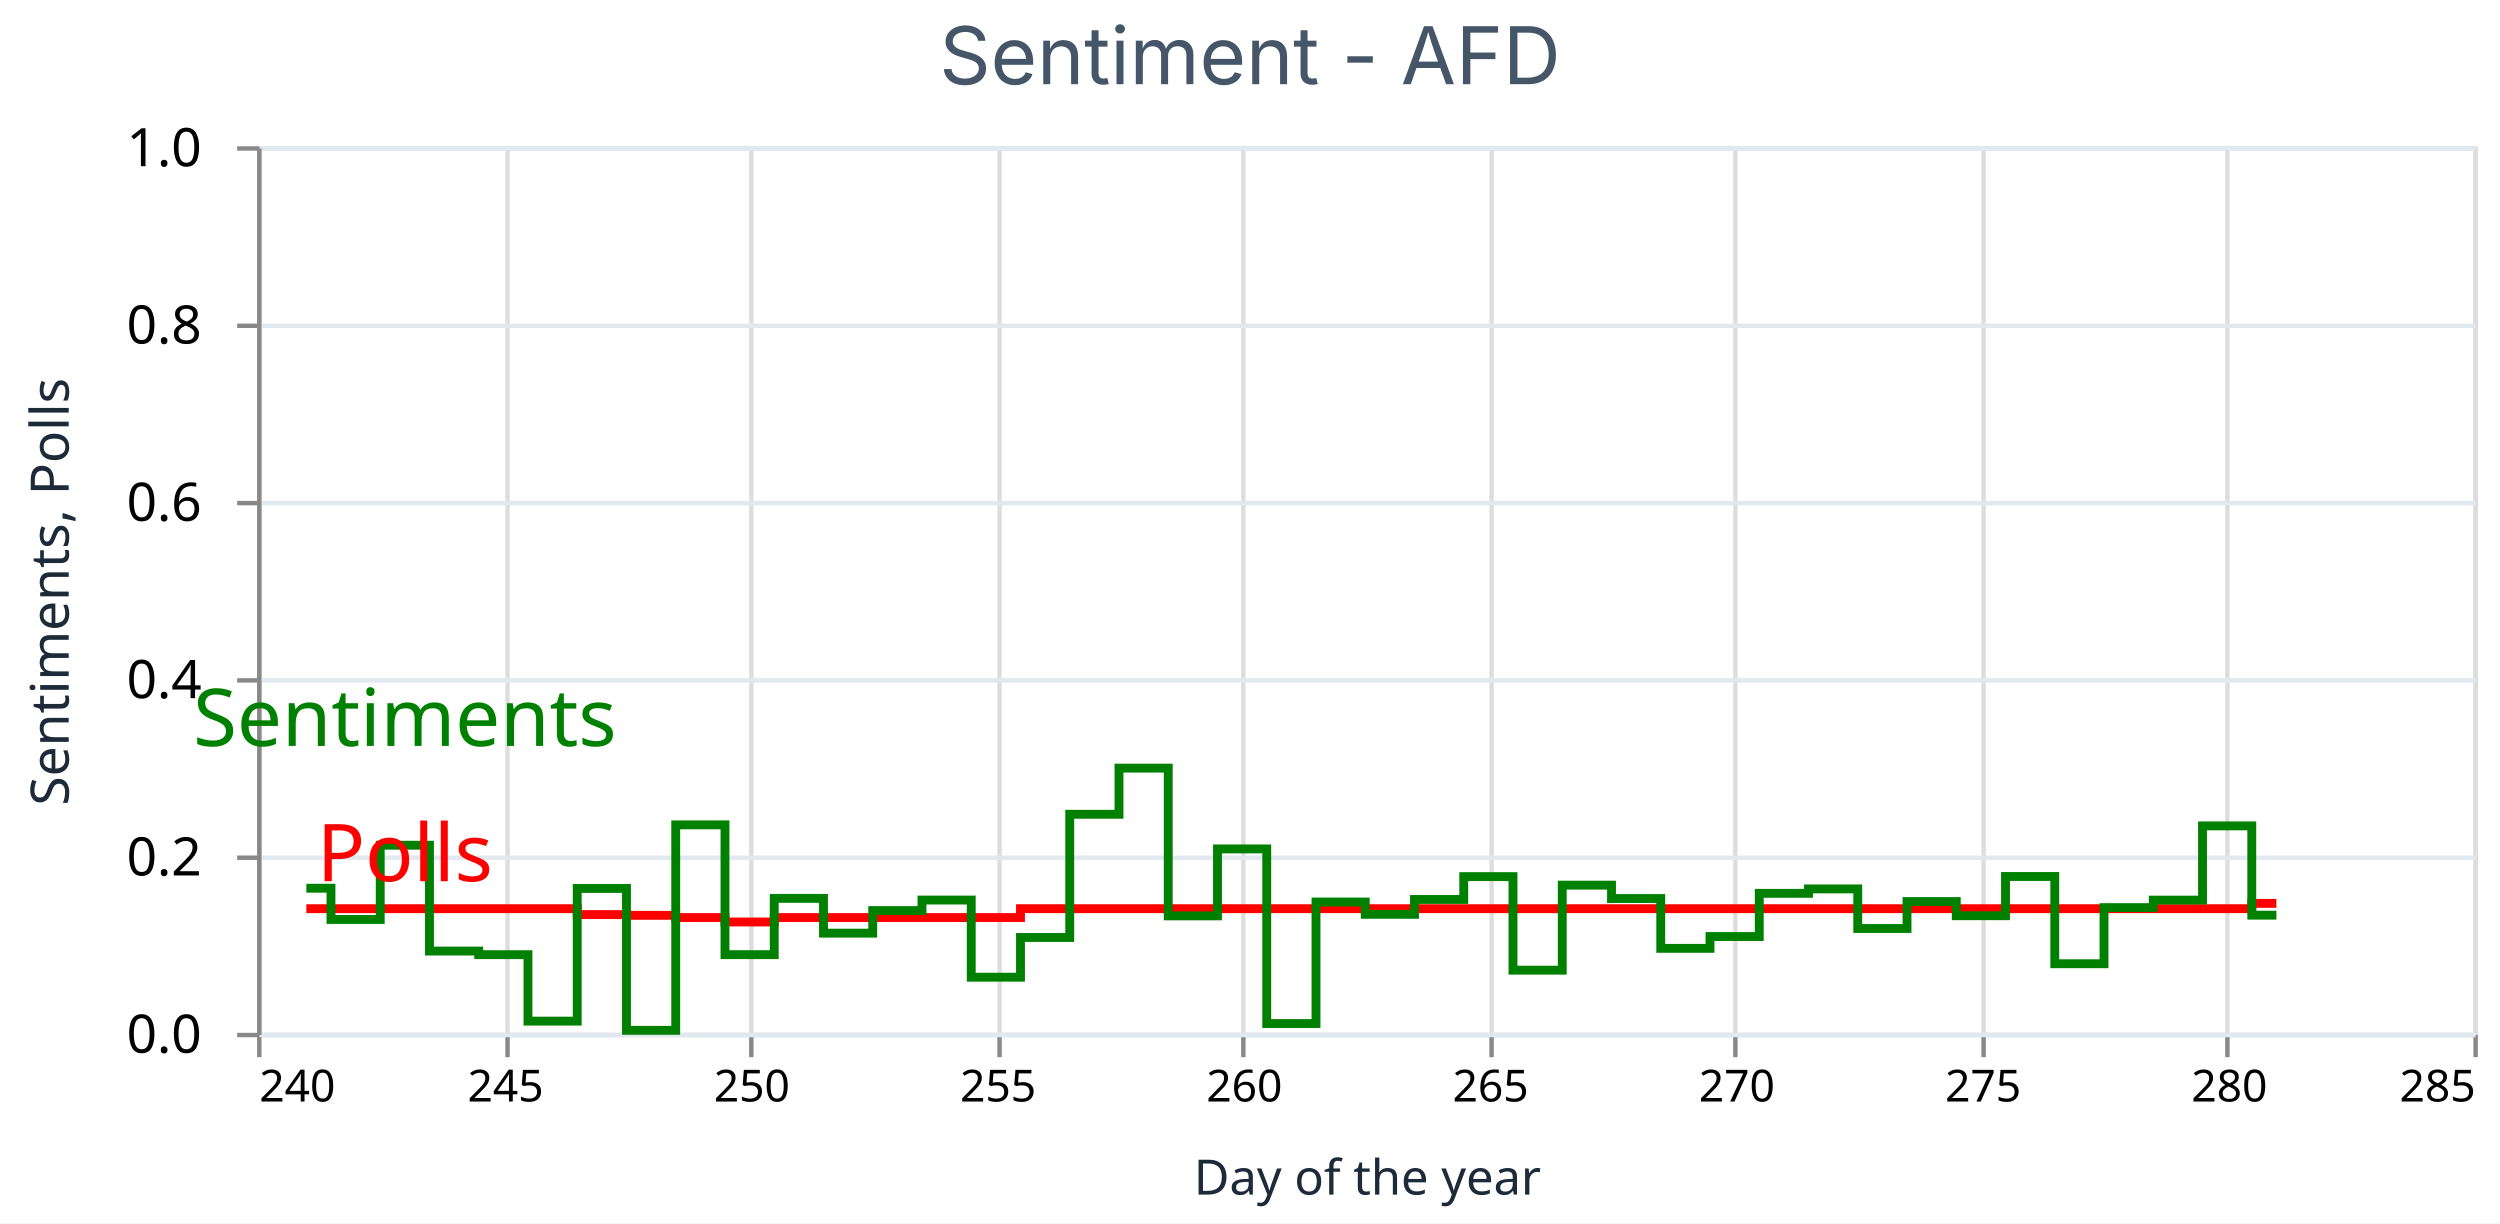
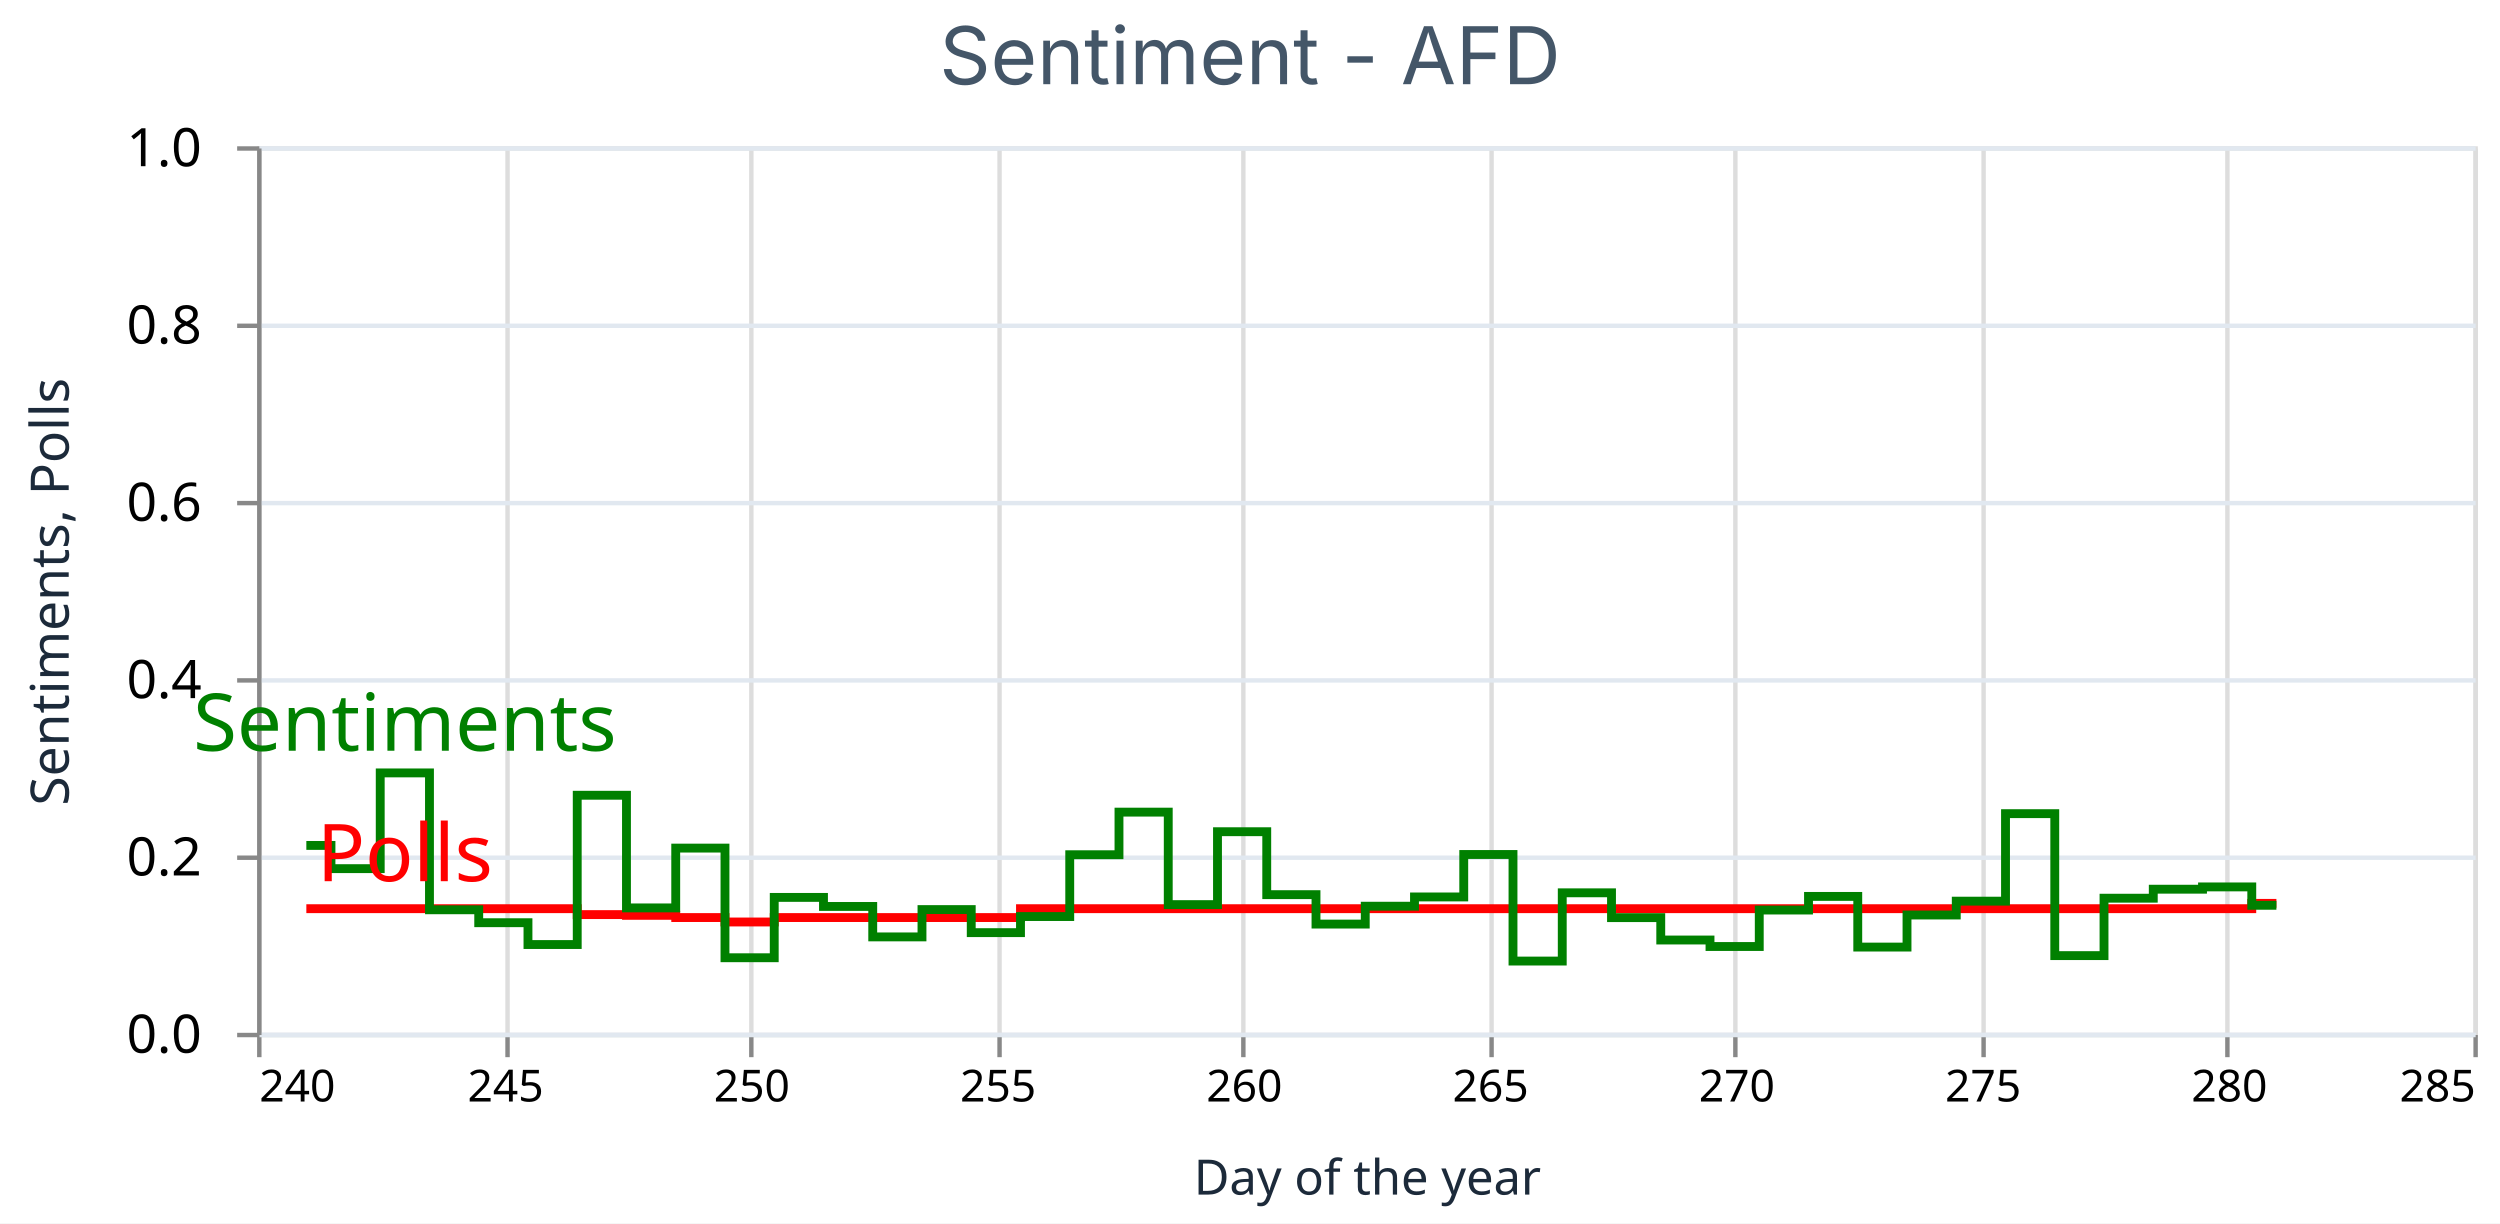
<svg xmlns="http://www.w3.org/2000/svg" version="1.1" class="marks" width="564" height="276" viewBox="0 0 564 276">
  <rect width="564" height="276" fill="#fff" />
  <g fill="none" stroke-miterlimit="10" transform="translate(58,33)">
    <g class="mark-group role-frame root" role="graphics-object" aria-roledescription="group mark container">
      <g transform="translate(0,0)">
        <path class="background" aria-hidden="true" d="M0.5,0.5h500v200h-500Z" stroke="#ddd" />
        <g>
          <g class="mark-group role-axis" aria-hidden="true">
            <g transform="translate(0.5,200.5)">
              <path class="background" aria-hidden="true" d="M0,0h0v0h0Z" pointer-events="none" />
              <g>
                <g class="mark-rule role-axis-grid" pointer-events="none">
                  <line transform="translate(0,-200)" x2="0" y2="200" stroke="#ddd" stroke-width="1" opacity="1" />
                  <line transform="translate(56,-200)" x2="0" y2="200" stroke="#ddd" stroke-width="1" opacity="1" />
                  <line transform="translate(111,-200)" x2="0" y2="200" stroke="#ddd" stroke-width="1" opacity="1" />
                  <line transform="translate(167,-200)" x2="0" y2="200" stroke="#ddd" stroke-width="1" opacity="1" />
                  <line transform="translate(222,-200)" x2="0" y2="200" stroke="#ddd" stroke-width="1" opacity="1" />
                  <line transform="translate(278,-200)" x2="0" y2="200" stroke="#ddd" stroke-width="1" opacity="1" />
                  <line transform="translate(333,-200)" x2="0" y2="200" stroke="#ddd" stroke-width="1" opacity="1" />
                  <line transform="translate(389,-200)" x2="0" y2="200" stroke="#ddd" stroke-width="1" opacity="1" />
                  <line transform="translate(444,-200)" x2="0" y2="200" stroke="#ddd" stroke-width="1" opacity="1" />
                  <line transform="translate(500,-200)" x2="0" y2="200" stroke="#ddd" stroke-width="1" opacity="1" />
                </g>
              </g>
              <path class="foreground" aria-hidden="true" d="" pointer-events="none" display="none" />
            </g>
          </g>
          <g class="mark-group role-axis" aria-hidden="true">
            <g transform="translate(0.5,0.5)">
              <path class="background" aria-hidden="true" d="M0,0h0v0h0Z" pointer-events="none" />
              <g>
                <g class="mark-rule role-axis-grid" pointer-events="none">
                  <line transform="translate(0,200)" x2="500" y2="0" stroke="#e1e8f0" stroke-width="1" opacity="1" />
                  <line transform="translate(0,160)" x2="500" y2="0" stroke="#e1e8f0" stroke-width="1" opacity="1" />
                  <line transform="translate(0,120)" x2="500" y2="0" stroke="#e1e8f0" stroke-width="1" opacity="1" />
                  <line transform="translate(0,80)" x2="500" y2="0" stroke="#e1e8f0" stroke-width="1" opacity="1" />
                  <line transform="translate(0,40)" x2="500" y2="0" stroke="#e1e8f0" stroke-width="1" opacity="1" />
                  <line transform="translate(0,0)" x2="500" y2="0" stroke="#e1e8f0" stroke-width="1" opacity="1" />
                </g>
              </g>
              <path class="foreground" aria-hidden="true" d="" pointer-events="none" display="none" />
            </g>
          </g>
          <g class="mark-group role-axis" role="graphics-symbol" aria-roledescription="axis" aria-label="X-axis titled 'Day of the year' for a linear scale with values from 240 to 285">
            <g transform="translate(0.5,200.5)">
              <path class="background" aria-hidden="true" d="M0,0h0v0h0Z" pointer-events="none" />
              <g>
                <g class="mark-rule role-axis-tick" pointer-events="none">
                  <line transform="translate(0,0)" x2="0" y2="5" stroke="#888" stroke-width="1" opacity="1" />
                  <line transform="translate(56,0)" x2="0" y2="5" stroke="#888" stroke-width="1" opacity="1" />
                  <line transform="translate(111,0)" x2="0" y2="5" stroke="#888" stroke-width="1" opacity="1" />
                  <line transform="translate(167,0)" x2="0" y2="5" stroke="#888" stroke-width="1" opacity="1" />
                  <line transform="translate(222,0)" x2="0" y2="5" stroke="#888" stroke-width="1" opacity="1" />
                  <line transform="translate(278,0)" x2="0" y2="5" stroke="#888" stroke-width="1" opacity="1" />
                  <line transform="translate(333,0)" x2="0" y2="5" stroke="#888" stroke-width="1" opacity="1" />
                  <line transform="translate(389,0)" x2="0" y2="5" stroke="#888" stroke-width="1" opacity="1" />
                  <line transform="translate(444,0)" x2="0" y2="5" stroke="#888" stroke-width="1" opacity="1" />
                  <line transform="translate(500,0)" x2="0" y2="5" stroke="#888" stroke-width="1" opacity="1" />
                </g>
                <g class="mark-text role-axis-label" pointer-events="none">
                  <text text-anchor="start" transform="translate(0,15)" font-family="sans-serif" font-size="10px" fill="#000" opacity="1">240</text>
                  <text text-anchor="middle" transform="translate(55.55556,15)" font-family="sans-serif" font-size="10px" fill="#000" opacity="1">245</text>
                  <text text-anchor="middle" transform="translate(111.1111,15)" font-family="sans-serif" font-size="10px" fill="#000" opacity="1">250</text>
                  <text text-anchor="middle" transform="translate(166.6667,15)" font-family="sans-serif" font-size="10px" fill="#000" opacity="1">255</text>
                  <text text-anchor="middle" transform="translate(222.2222,15)" font-family="sans-serif" font-size="10px" fill="#000" opacity="1">260</text>
                  <text text-anchor="middle" transform="translate(277.7778,15)" font-family="sans-serif" font-size="10px" fill="#000" opacity="1">265</text>
                  <text text-anchor="middle" transform="translate(333.3333,15)" font-family="sans-serif" font-size="10px" fill="#000" opacity="1">270</text>
                  <text text-anchor="middle" transform="translate(388.8889,15)" font-family="sans-serif" font-size="10px" fill="#000" opacity="1">275</text>
                  <text text-anchor="middle" transform="translate(444.4444,15)" font-family="sans-serif" font-size="10px" fill="#000" opacity="1">280</text>
                  <text text-anchor="end" transform="translate(500,15)" font-family="sans-serif" font-size="10px" fill="#000" opacity="1">285</text>
                </g>
                <g class="mark-rule role-axis-domain" pointer-events="none">
                  <line transform="translate(0,0)" x2="500" y2="0" stroke="#e1e8f0" stroke-width="1" opacity="1" />
                </g>
                <g class="mark-text role-axis-title" pointer-events="none">
                  <text text-anchor="middle" transform="translate(250,36)" font-family="sans-serif" font-size="11px" font-weight="400" fill="#1c2a3a" opacity="1">Day of the year</text>
                </g>
              </g>
              <path class="foreground" aria-hidden="true" d="" pointer-events="none" display="none" />
            </g>
          </g>
          <g class="mark-group role-axis" role="graphics-symbol" aria-roledescription="axis" aria-label="Y-axis titled 'Sentiments, Polls' for a linear scale with values from 0.0 to 1.0">
            <g transform="translate(0.5,0.5)">
              <path class="background" aria-hidden="true" d="M0,0h0v0h0Z" pointer-events="none" />
              <g>
                <g class="mark-rule role-axis-tick" pointer-events="none">
                  <line transform="translate(0,200)" x2="-5" y2="0" stroke="#888" stroke-width="1" opacity="1" />
                  <line transform="translate(0,160)" x2="-5" y2="0" stroke="#888" stroke-width="1" opacity="1" />
                  <line transform="translate(0,120)" x2="-5" y2="0" stroke="#888" stroke-width="1" opacity="1" />
                  <line transform="translate(0,80)" x2="-5" y2="0" stroke="#888" stroke-width="1" opacity="1" />
                  <line transform="translate(0,40)" x2="-5" y2="0" stroke="#888" stroke-width="1" opacity="1" />
                  <line transform="translate(0,0)" x2="-5" y2="0" stroke="#888" stroke-width="1" opacity="1" />
                </g>
                <g class="mark-text role-axis-label" pointer-events="none">
                  <text text-anchor="end" transform="translate(-13,204)" font-family="sans-serif" font-size="12px" fill="#000" opacity="1">0.0</text>
                  <text text-anchor="end" transform="translate(-13,164)" font-family="sans-serif" font-size="12px" fill="#000" opacity="1">0.2</text>
                  <text text-anchor="end" transform="translate(-13,124)" font-family="sans-serif" font-size="12px" fill="#000" opacity="1">0.4</text>
                  <text text-anchor="end" transform="translate(-13,84)" font-family="sans-serif" font-size="12px" fill="#000" opacity="1">0.6</text>
                  <text text-anchor="end" transform="translate(-13,44)" font-family="sans-serif" font-size="12px" fill="#000" opacity="1">0.8</text>
                  <text text-anchor="end" transform="translate(-13,4)" font-family="sans-serif" font-size="12px" fill="#000" opacity="1">1.0</text>
                </g>
                <g class="mark-rule role-axis-domain" pointer-events="none">
                  <line transform="translate(0,200)" x2="0" y2="-200" stroke="#888" stroke-width="1" opacity="1" />
                </g>
                <g class="mark-text role-axis-title" pointer-events="none">
                  <text text-anchor="middle" transform="translate(-40,100) rotate(-90) translate(0,-3)" font-family="sans-serif" font-size="12px" font-weight="400" fill="#1c2a3a" opacity="1">Sentiments, Polls</text>
                </g>
              </g>
              <path class="foreground" aria-hidden="true" d="" pointer-events="none" display="none" />
            </g>
          </g>
          <g class="mark-line role-mark layer_0_marks" role="graphics-object" aria-roledescription="line mark container">
            <path aria-label="day: 241; afd: 0.14" role="graphics-symbol" aria-roledescription="line mark" d="M11.111,172L16.667,172L16.667,172L27.778,172L27.778,172L38.889,172L38.889,172L50,172L50,172L61.111,172L61.111,172L72.222,172L72.222,173.333L83.333,173.333L83.333,173.5L94.444,173.5L94.444,174L105.556,174L105.556,175L116.667,175L116.667,174L127.778,174L127.778,174L138.889,174L138.889,174L150,174L150,174L161.111,174L161.111,174L172.222,174L172.222,172L183.333,172L183.333,172L194.444,172L194.444,172L205.556,172L205.556,172L216.667,172L216.667,172L227.778,172L227.778,172L238.889,172L238.889,172L250,172L250,172L261.111,172L261.111,172L272.222,172L272.222,172L283.333,172L283.333,172L294.444,172L294.444,172L305.556,172L305.556,172L316.667,172L316.667,172L327.778,172L327.778,172L338.889,172L338.889,172L350,172L350,172L361.111,172L361.111,172L372.222,172L372.222,172L383.333,172L383.333,172L394.444,172L394.444,172L405.556,172L405.556,172L416.667,172L416.667,172L427.778,172L427.778,172L438.889,172L438.889,172L450,172L450,170.8L455.556,170.8" fill-opacity="1" stroke="red" stroke-width="2" />
          </g>
          <g class="mark-line role-mark layer_1_marks" role="graphics-object" aria-roledescription="line mark container">
-             <path aria-label="day: 241; afd: 0.16308311644" role="graphics-symbol" aria-roledescription="line mark" d="M11.111,167.383L16.667,167.383L16.667,174.43L27.778,174.43L27.778,157.682L38.889,157.682L38.889,181.559L50,181.559L50,182.373L61.111,182.373L61.111,197.367L72.222,197.367L72.222,167.436L83.333,167.436L83.333,199.444L94.444,199.444L94.444,153.087L105.556,153.087L105.556,182.37L116.667,182.37L116.667,169.672L127.778,169.672L127.778,177.52L138.889,177.52L138.889,172.425L150,172.425L150,170.052L161.111,170.052L161.111,187.458L172.222,187.458L172.222,178.496L183.333,178.496L183.333,150.702L194.444,150.702L194.444,140.288L205.556,140.288L205.556,173.624L216.667,173.624L216.667,158.516L227.778,158.516L227.778,197.913L238.889,197.913L238.889,170.495L250,170.495L250,173.272L261.111,173.272L261.111,169.92L272.222,169.92L272.222,164.766L283.333,164.766L283.333,185.872L294.444,185.872L294.444,166.689L305.556,166.689L305.556,169.711L316.667,169.711L316.667,180.947L327.778,180.947L327.778,178.283L338.889,178.283L338.889,168.536L350,168.536L350,167.538L361.111,167.538L361.111,176.468L372.222,176.468L372.222,170.386L383.333,170.386L383.333,173.587L394.444,173.587L394.444,164.735L405.556,164.735L405.556,184.42L416.667,184.42L416.667,171.756L427.778,171.756L427.778,170.067L438.889,170.067L438.889,153.32L450,153.32L450,173.463L455.556,173.463" fill-opacity="1" stroke="green" stroke-width="2" />
+             <path aria-label="day: 241; afd: 0.211352723834" role="graphics-symbol" aria-roledescription="line mark" d="M11.111,157.729L16.667,157.729L16.667,162.967L27.778,162.967L27.778,141.368L38.889,141.368L38.889,172.246L50,172.246L50,175.163L61.111,175.163L61.111,180.086L72.222,180.086L72.222,146.409L83.333,146.409L83.333,171.822L94.444,171.822L94.444,158.331L105.556,158.331L105.556,183.067L116.667,183.067L116.667,169.454L127.778,169.454L127.778,171.495L138.889,171.495L138.889,178.364L150,178.364L150,172.201L161.111,172.201L161.111,177.404L172.222,177.404L172.222,173.771L183.333,173.771L183.333,159.826L194.444,159.826L194.444,150.217L205.556,150.217L205.556,171.08L216.667,171.08L216.667,154.634L227.778,154.634L227.778,168.834L238.889,168.834L238.889,175.473L250,175.473L250,171.441L261.111,171.441L261.111,169.351L272.222,169.351L272.222,159.773L283.333,159.773L283.333,183.815L294.444,183.815L294.444,168.417L305.556,168.417L305.556,174.018L316.667,174.018L316.667,179.067L327.778,179.067L327.778,180.531L338.889,180.531L338.889,172.304L350,172.304L350,169.23L361.111,169.23L361.111,180.66L372.222,180.66L372.222,173.425L383.333,173.425L383.333,170.302L394.444,170.302L394.444,150.56L405.556,150.56L405.556,182.586L416.667,182.586L416.667,169.635L427.778,169.635L427.778,167.604L438.889,167.604L438.889,167.087L450,167.087L450,171.234L455.556,171.234" fill-opacity="1" stroke="green" stroke-width="2" />
          </g>
          <g class="mark-text role-mark layer_2_marks" role="graphics-object" aria-roledescription="text mark container">
            <text aria-label="x: 243; y: 0.196" role="graphics-symbol" aria-roledescription="text mark" text-anchor="middle" transform="translate(33.33333,165.8)" font-family="sans-serif" font-size="18px" fill="red">Polls</text>
          </g>
          <g class="mark-text role-mark layer_3_marks" role="graphics-object" aria-roledescription="text mark container">
-             <text aria-label="x: 243; y: 0.348562135622" role="graphics-symbol" aria-roledescription="text mark" text-anchor="middle" transform="translate(33.33333,135.2876)" font-family="sans-serif" font-size="18px" fill="green">Sentiments</text>
+             <text aria-label="x: 243; y: 0.34316195234" role="graphics-symbol" aria-roledescription="text mark" text-anchor="middle" transform="translate(33.33333,136.3676)" font-family="sans-serif" font-size="18px" fill="green">Sentiments</text>
          </g>
          <g class="mark-group role-title">
            <g transform="translate(224,-28)">
              <path class="background" aria-hidden="true" d="M0,0h0v0h0Z" pointer-events="none" />
              <g>
                <g class="mark-text role-title-text" role="graphics-symbol" aria-roledescription="title" aria-label="Title text 'Sentiment - AFD'" pointer-events="none">
                  <text text-anchor="middle" transform="translate(0,14)" font-family="Inter" font-size="18px" font-weight="400" fill="#445668" opacity="1">Sentiment - AFD</text>
                </g>
              </g>
              <path class="foreground" aria-hidden="true" d="" pointer-events="none" display="none" />
            </g>
          </g>
        </g>
        <path class="foreground" aria-hidden="true" d="" display="none" />
      </g>
    </g>
  </g>
</svg>
